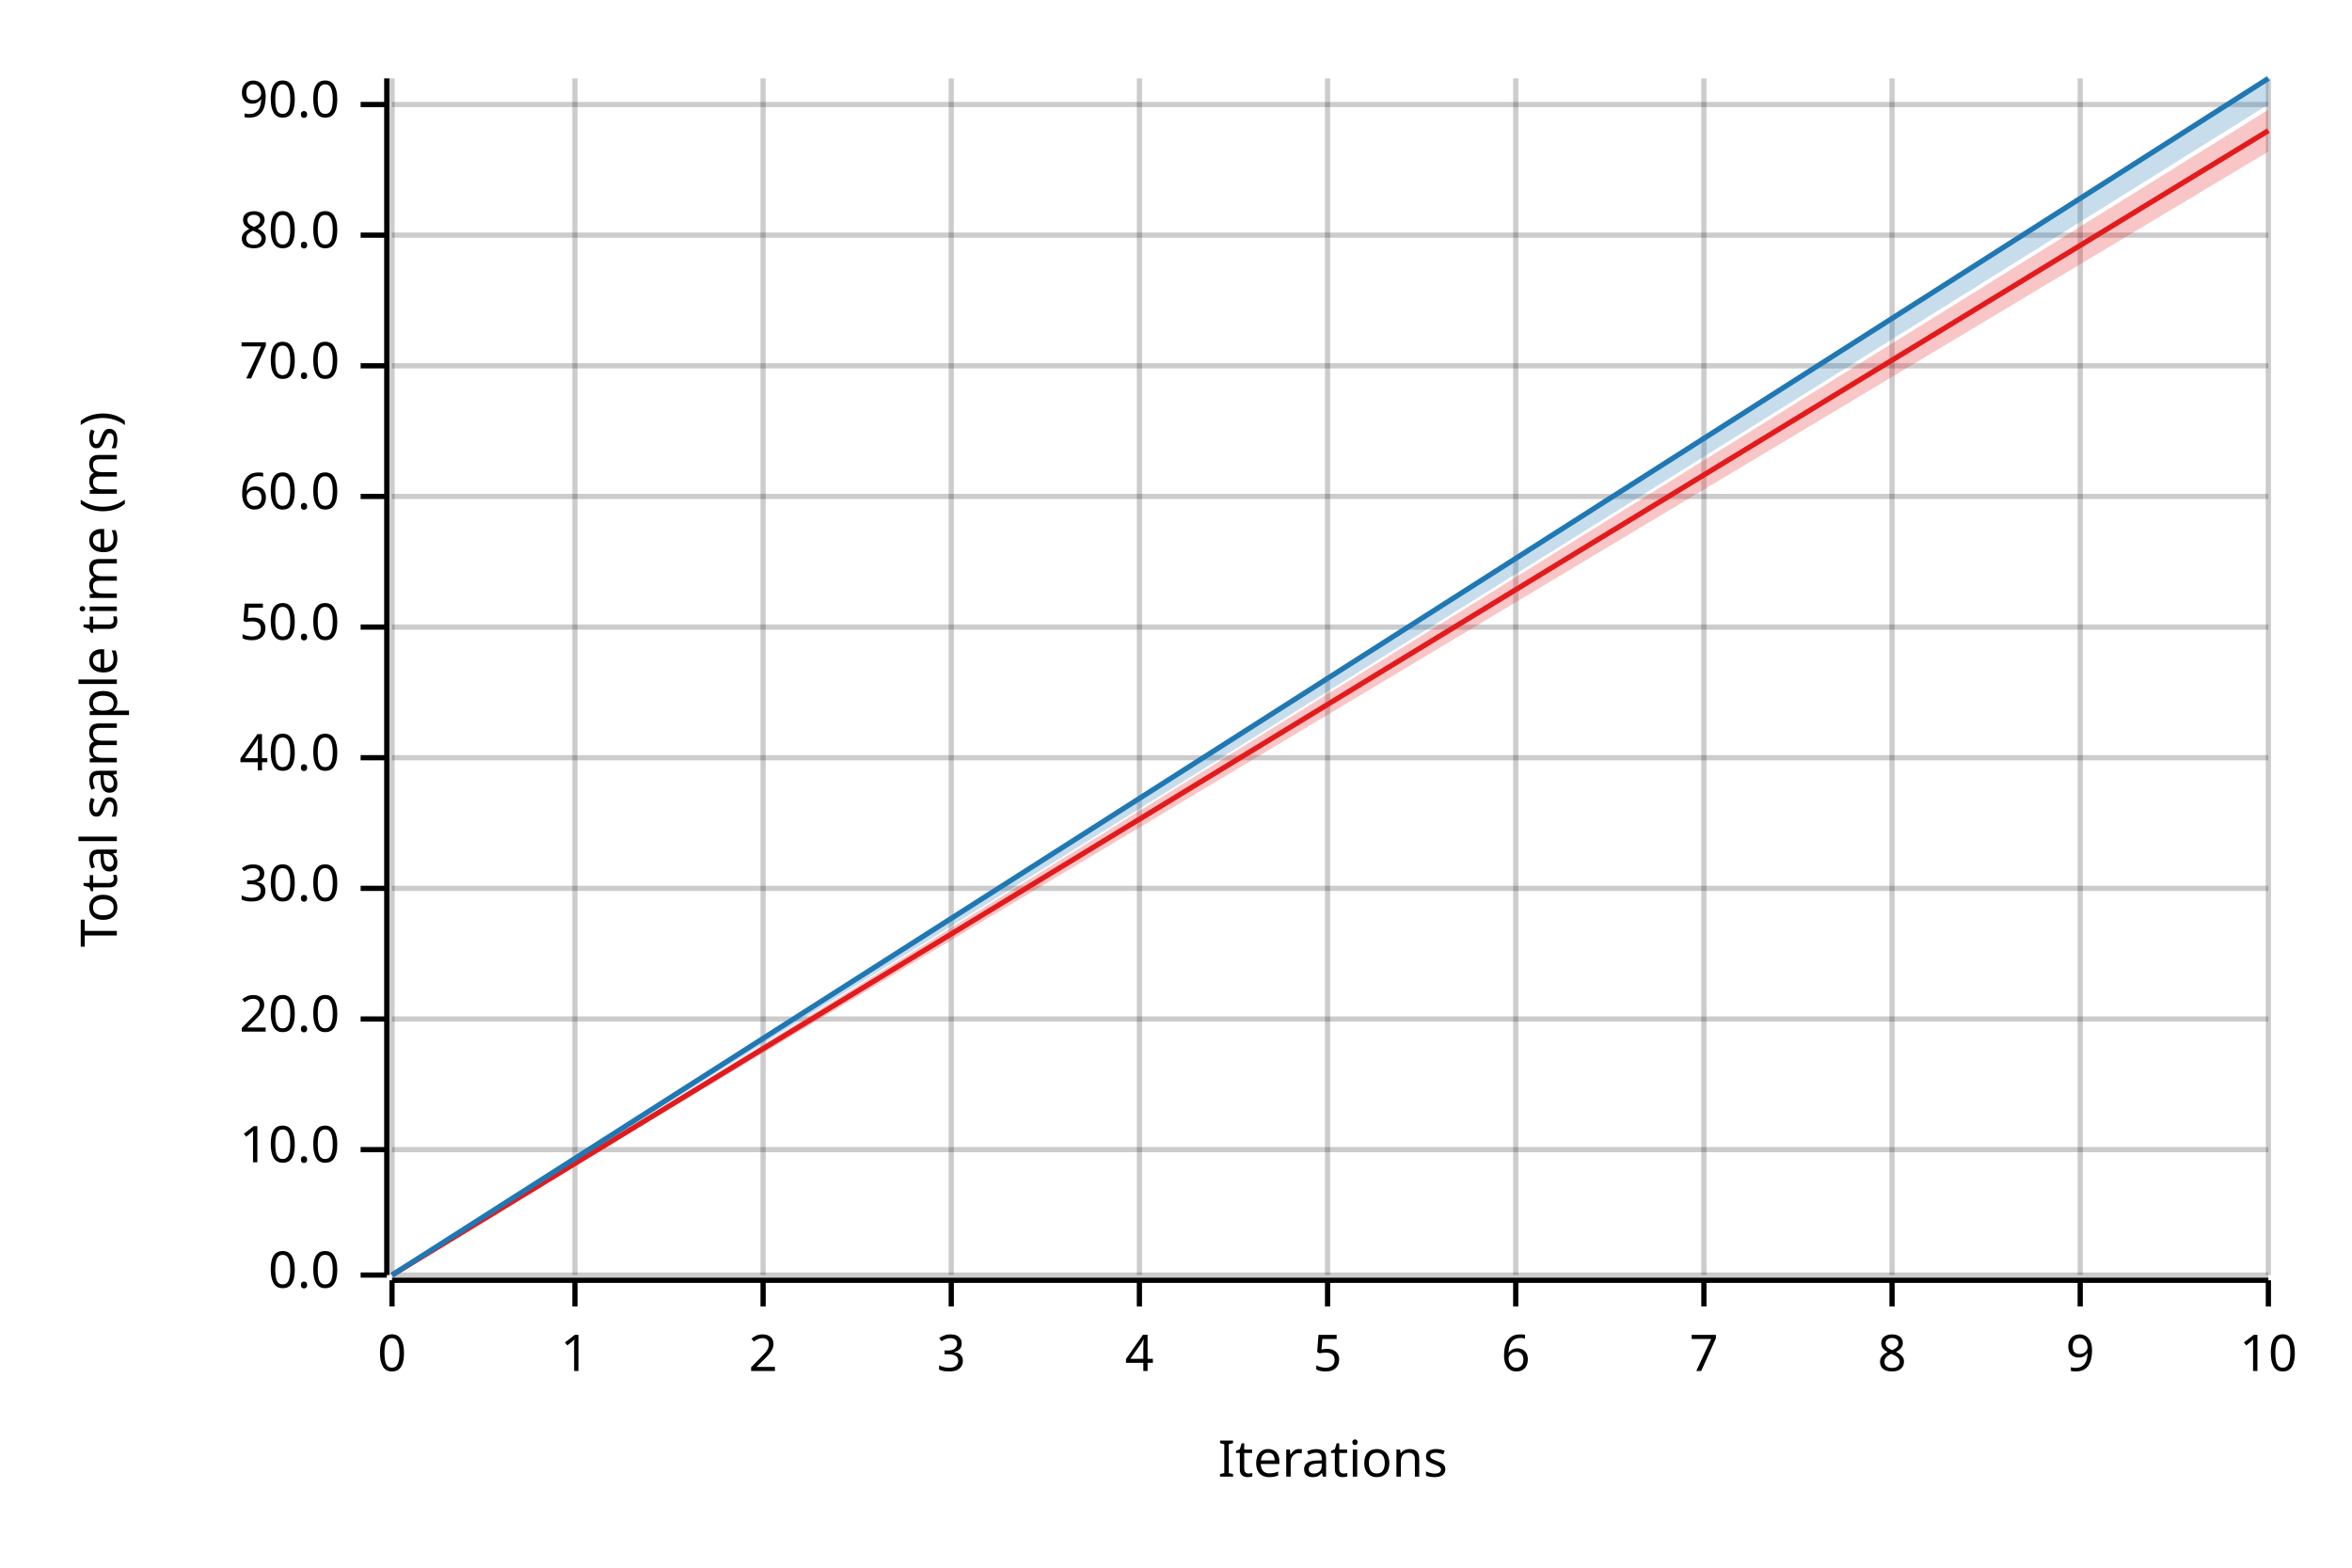
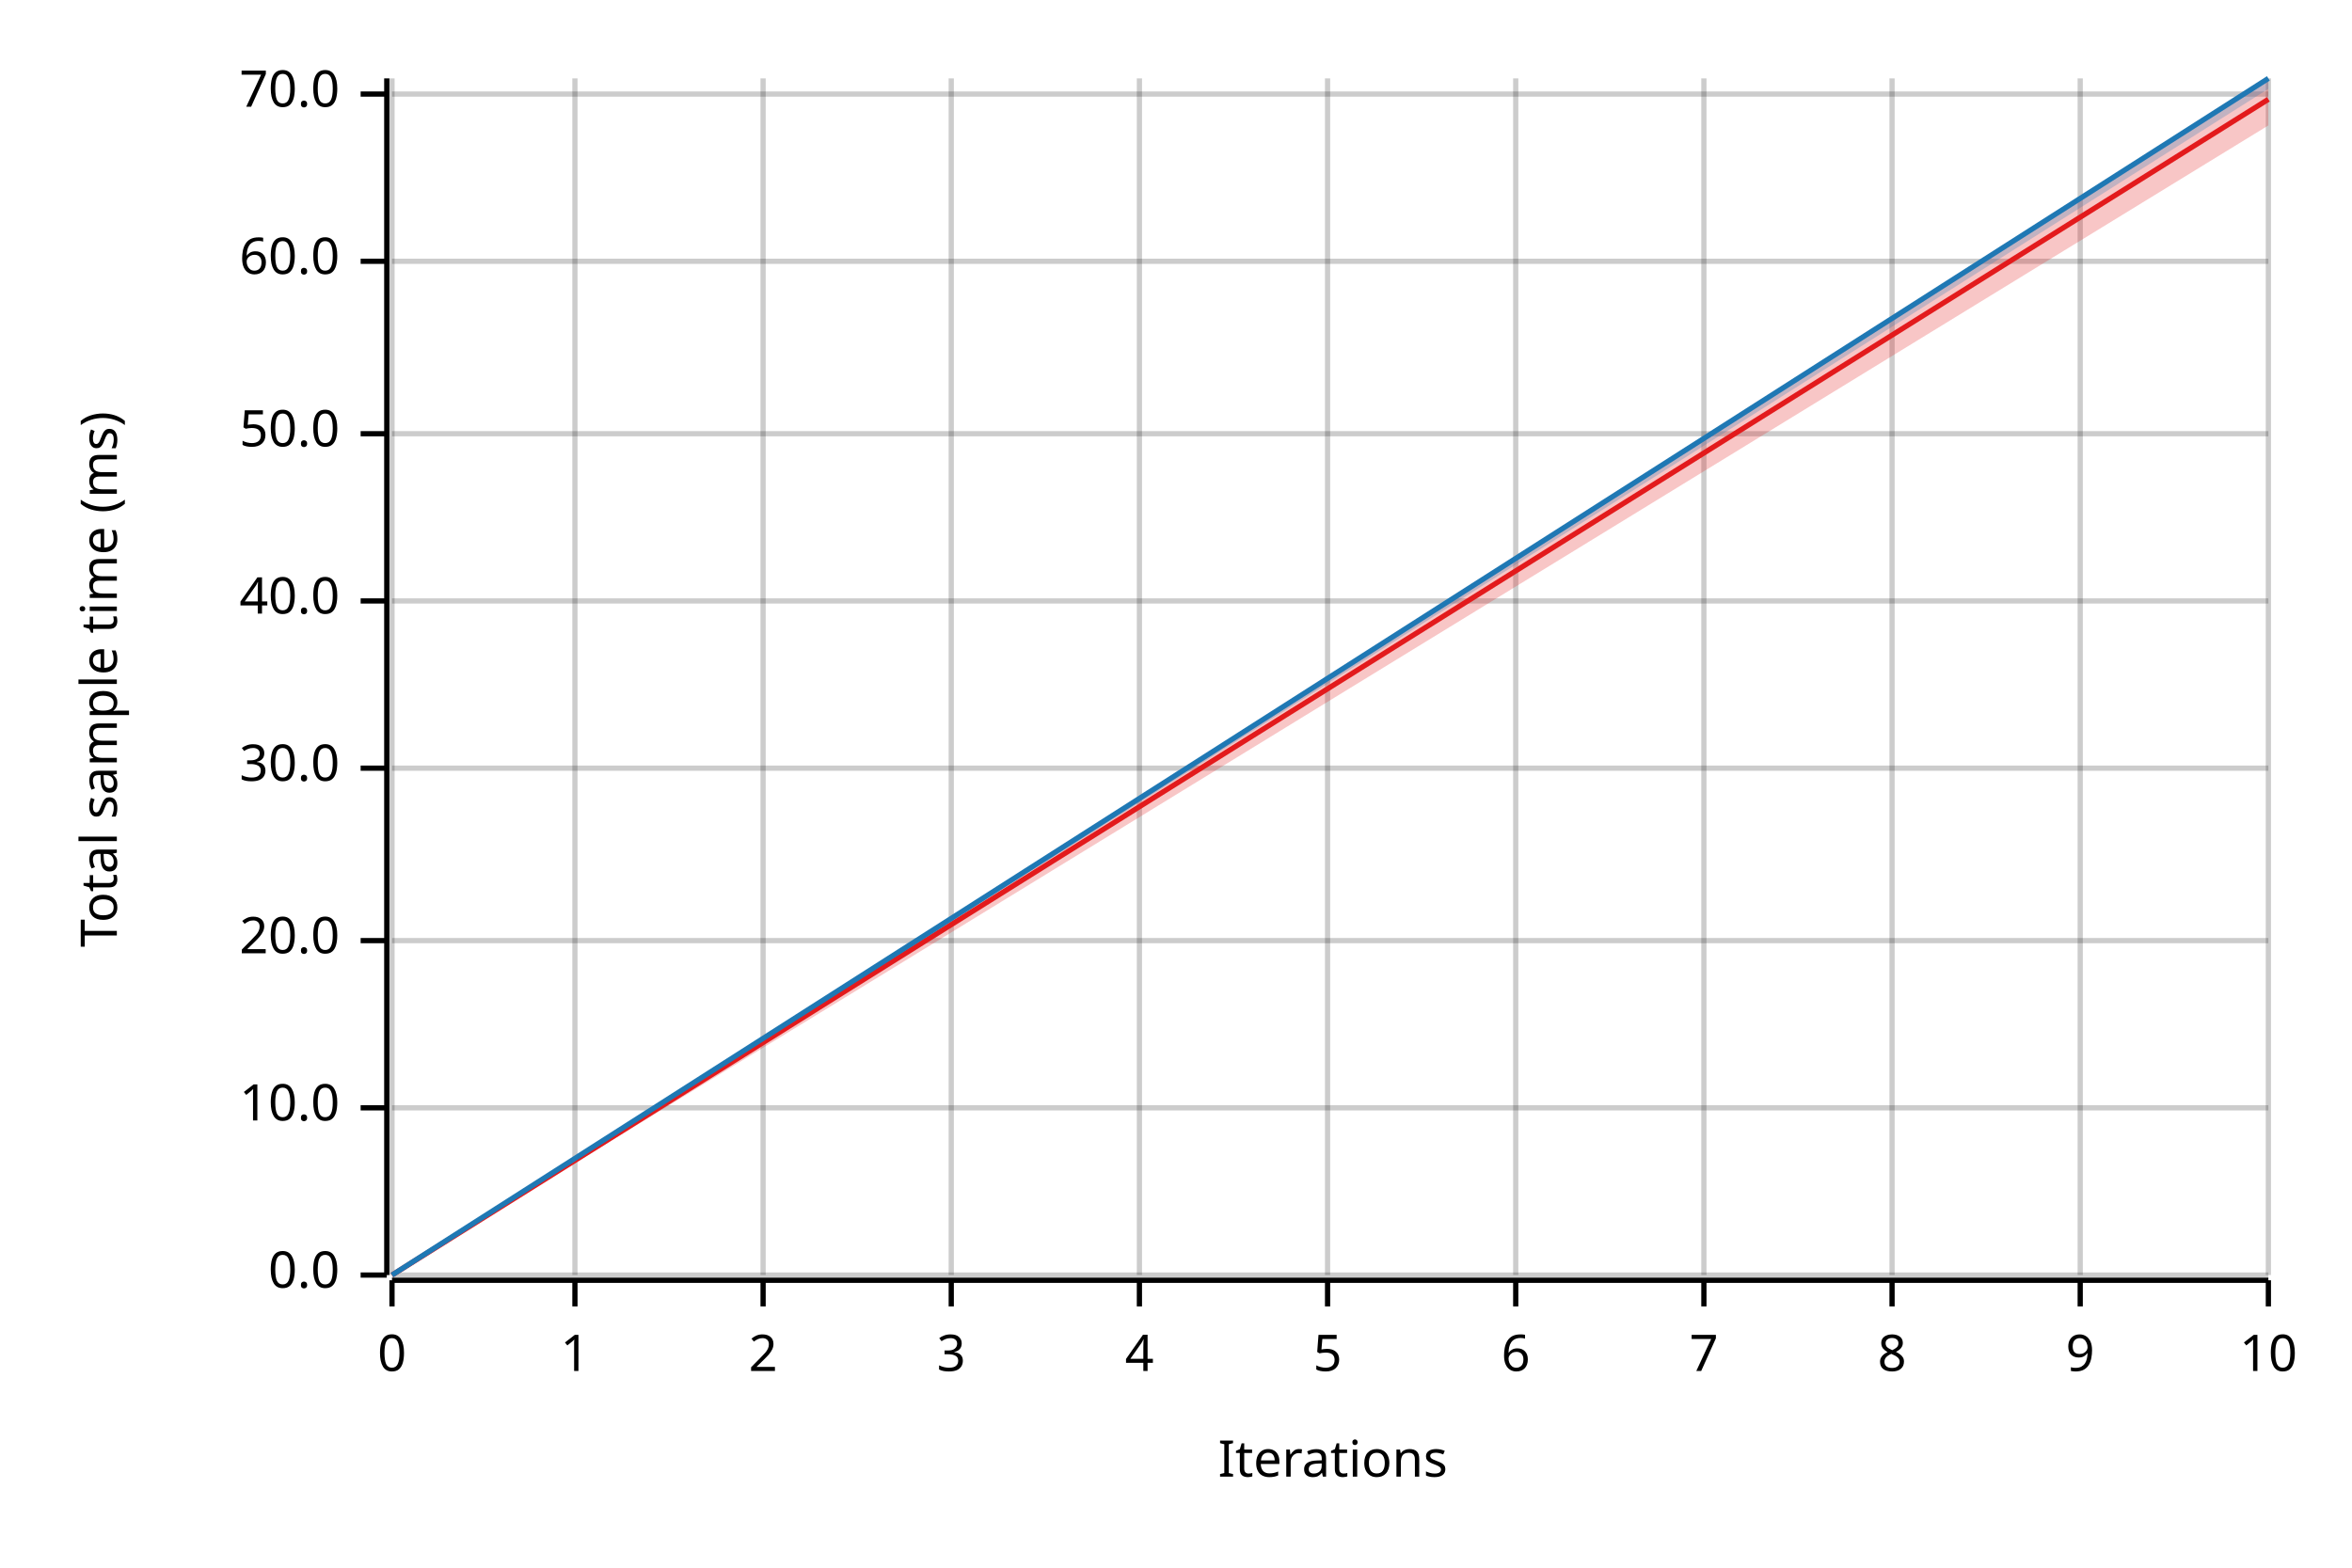
<svg xmlns="http://www.w3.org/2000/svg" width="450" height="300" viewBox="0 0 450 300">
  <text x="15" y="130" dy="0.76em" text-anchor="middle" font-family="sans-serif" font-size="9.677" opacity="1" fill="#000000" transform="rotate(270, 15, 130)">
Total sample time (ms)
</text>
  <text x="255" y="285" dy="-0.5ex" text-anchor="middle" font-family="sans-serif" font-size="9.677" opacity="1" fill="#000000">
Iterations
</text>
  <line opacity="0.2" stroke="#000000" stroke-width="1" x1="75" y1="244" x2="75" y2="15" />
  <line opacity="0.2" stroke="#000000" stroke-width="1" x1="110" y1="244" x2="110" y2="15" />
  <line opacity="0.2" stroke="#000000" stroke-width="1" x1="146" y1="244" x2="146" y2="15" />
  <line opacity="0.2" stroke="#000000" stroke-width="1" x1="182" y1="244" x2="182" y2="15" />
  <line opacity="0.2" stroke="#000000" stroke-width="1" x1="218" y1="244" x2="218" y2="15" />
  <line opacity="0.2" stroke="#000000" stroke-width="1" x1="254" y1="244" x2="254" y2="15" />
  <line opacity="0.2" stroke="#000000" stroke-width="1" x1="290" y1="244" x2="290" y2="15" />
  <line opacity="0.2" stroke="#000000" stroke-width="1" x1="326" y1="244" x2="326" y2="15" />
  <line opacity="0.2" stroke="#000000" stroke-width="1" x1="362" y1="244" x2="362" y2="15" />
  <line opacity="0.2" stroke="#000000" stroke-width="1" x1="398" y1="244" x2="398" y2="15" />
  <line opacity="0.2" stroke="#000000" stroke-width="1" x1="434" y1="244" x2="434" y2="15" />
  <line opacity="0.2" stroke="#000000" stroke-width="1" x1="75" y1="244" x2="434" y2="244" />
-   <line opacity="0.2" stroke="#000000" stroke-width="1" x1="75" y1="220" x2="434" y2="220" />
-   <line opacity="0.2" stroke="#000000" stroke-width="1" x1="75" y1="195" x2="434" y2="195" />
-   <line opacity="0.2" stroke="#000000" stroke-width="1" x1="75" y1="170" x2="434" y2="170" />
-   <line opacity="0.2" stroke="#000000" stroke-width="1" x1="75" y1="145" x2="434" y2="145" />
-   <line opacity="0.2" stroke="#000000" stroke-width="1" x1="75" y1="120" x2="434" y2="120" />
-   <line opacity="0.2" stroke="#000000" stroke-width="1" x1="75" y1="95" x2="434" y2="95" />
-   <line opacity="0.2" stroke="#000000" stroke-width="1" x1="75" y1="70" x2="434" y2="70" />
-   <line opacity="0.2" stroke="#000000" stroke-width="1" x1="75" y1="45" x2="434" y2="45" />
-   <line opacity="0.2" stroke="#000000" stroke-width="1" x1="75" y1="20" x2="434" y2="20" />
+   <line opacity="0.2" stroke="#000000" stroke-width="1" x1="75" y1="212" x2="434" y2="212" />
+   <line opacity="0.2" stroke="#000000" stroke-width="1" x1="75" y1="180" x2="434" y2="180" />
+   <line opacity="0.2" stroke="#000000" stroke-width="1" x1="75" y1="147" x2="434" y2="147" />
+   <line opacity="0.2" stroke="#000000" stroke-width="1" x1="75" y1="115" x2="434" y2="115" />
+   <line opacity="0.2" stroke="#000000" stroke-width="1" x1="75" y1="83" x2="434" y2="83" />
+   <line opacity="0.2" stroke="#000000" stroke-width="1" x1="75" y1="50" x2="434" y2="50" />
+   <line opacity="0.2" stroke="#000000" stroke-width="1" x1="75" y1="18" x2="434" y2="18" />
  <polyline fill="none" opacity="1" stroke="#000000" stroke-width="1" points="74,15 74,244 " />
  <text x="65" y="244" dy="0.5ex" text-anchor="end" font-family="sans-serif" font-size="9.677" opacity="1" fill="#000000">
0.0
</text>
  <polyline fill="none" opacity="1" stroke="#000000" stroke-width="1" points="69,244 74,244 " />
-   <text x="65" y="220" dy="0.5ex" text-anchor="end" font-family="sans-serif" font-size="9.677" opacity="1" fill="#000000">
+   <text x="65" y="212" dy="0.5ex" text-anchor="end" font-family="sans-serif" font-size="9.677" opacity="1" fill="#000000">
10.0
</text>
-   <polyline fill="none" opacity="1" stroke="#000000" stroke-width="1" points="69,220 74,220 " />
-   <text x="65" y="195" dy="0.5ex" text-anchor="end" font-family="sans-serif" font-size="9.677" opacity="1" fill="#000000">
+   <polyline fill="none" opacity="1" stroke="#000000" stroke-width="1" points="69,212 74,212 " />
+   <text x="65" y="180" dy="0.5ex" text-anchor="end" font-family="sans-serif" font-size="9.677" opacity="1" fill="#000000">
20.0
</text>
-   <polyline fill="none" opacity="1" stroke="#000000" stroke-width="1" points="69,195 74,195 " />
-   <text x="65" y="170" dy="0.5ex" text-anchor="end" font-family="sans-serif" font-size="9.677" opacity="1" fill="#000000">
+   <polyline fill="none" opacity="1" stroke="#000000" stroke-width="1" points="69,180 74,180 " />
+   <text x="65" y="147" dy="0.5ex" text-anchor="end" font-family="sans-serif" font-size="9.677" opacity="1" fill="#000000">
30.0
</text>
-   <polyline fill="none" opacity="1" stroke="#000000" stroke-width="1" points="69,170 74,170 " />
-   <text x="65" y="145" dy="0.5ex" text-anchor="end" font-family="sans-serif" font-size="9.677" opacity="1" fill="#000000">
+   <polyline fill="none" opacity="1" stroke="#000000" stroke-width="1" points="69,147 74,147 " />
+   <text x="65" y="115" dy="0.5ex" text-anchor="end" font-family="sans-serif" font-size="9.677" opacity="1" fill="#000000">
40.0
</text>
-   <polyline fill="none" opacity="1" stroke="#000000" stroke-width="1" points="69,145 74,145 " />
-   <text x="65" y="120" dy="0.5ex" text-anchor="end" font-family="sans-serif" font-size="9.677" opacity="1" fill="#000000">
+   <polyline fill="none" opacity="1" stroke="#000000" stroke-width="1" points="69,115 74,115 " />
+   <text x="65" y="83" dy="0.5ex" text-anchor="end" font-family="sans-serif" font-size="9.677" opacity="1" fill="#000000">
50.0
</text>
-   <polyline fill="none" opacity="1" stroke="#000000" stroke-width="1" points="69,120 74,120 " />
-   <text x="65" y="95" dy="0.5ex" text-anchor="end" font-family="sans-serif" font-size="9.677" opacity="1" fill="#000000">
+   <polyline fill="none" opacity="1" stroke="#000000" stroke-width="1" points="69,83 74,83 " />
+   <text x="65" y="50" dy="0.5ex" text-anchor="end" font-family="sans-serif" font-size="9.677" opacity="1" fill="#000000">
60.0
</text>
-   <polyline fill="none" opacity="1" stroke="#000000" stroke-width="1" points="69,95 74,95 " />
-   <text x="65" y="70" dy="0.5ex" text-anchor="end" font-family="sans-serif" font-size="9.677" opacity="1" fill="#000000">
+   <polyline fill="none" opacity="1" stroke="#000000" stroke-width="1" points="69,50 74,50 " />
+   <text x="65" y="18" dy="0.5ex" text-anchor="end" font-family="sans-serif" font-size="9.677" opacity="1" fill="#000000">
70.0
</text>
-   <polyline fill="none" opacity="1" stroke="#000000" stroke-width="1" points="69,70 74,70 " />
-   <text x="65" y="45" dy="0.5ex" text-anchor="end" font-family="sans-serif" font-size="9.677" opacity="1" fill="#000000">
- 80.0
- </text>
-   <polyline fill="none" opacity="1" stroke="#000000" stroke-width="1" points="69,45 74,45 " />
-   <text x="65" y="20" dy="0.5ex" text-anchor="end" font-family="sans-serif" font-size="9.677" opacity="1" fill="#000000">
- 90.0
- </text>
-   <polyline fill="none" opacity="1" stroke="#000000" stroke-width="1" points="69,20 74,20 " />
+   <polyline fill="none" opacity="1" stroke="#000000" stroke-width="1" points="69,18 74,18 " />
  <polyline fill="none" opacity="1" stroke="#000000" stroke-width="1" points="75,245 434,245 " />
  <text x="75" y="255" dy="0.76em" text-anchor="middle" font-family="sans-serif" font-size="9.677" opacity="1" fill="#000000">
0
</text>
  <polyline fill="none" opacity="1" stroke="#000000" stroke-width="1" points="75,245 75,250 " />
  <text x="110" y="255" dy="0.76em" text-anchor="middle" font-family="sans-serif" font-size="9.677" opacity="1" fill="#000000">
1
</text>
  <polyline fill="none" opacity="1" stroke="#000000" stroke-width="1" points="110,245 110,250 " />
  <text x="146" y="255" dy="0.76em" text-anchor="middle" font-family="sans-serif" font-size="9.677" opacity="1" fill="#000000">
2
</text>
  <polyline fill="none" opacity="1" stroke="#000000" stroke-width="1" points="146,245 146,250 " />
  <text x="182" y="255" dy="0.76em" text-anchor="middle" font-family="sans-serif" font-size="9.677" opacity="1" fill="#000000">
3
</text>
  <polyline fill="none" opacity="1" stroke="#000000" stroke-width="1" points="182,245 182,250 " />
  <text x="218" y="255" dy="0.76em" text-anchor="middle" font-family="sans-serif" font-size="9.677" opacity="1" fill="#000000">
4
</text>
  <polyline fill="none" opacity="1" stroke="#000000" stroke-width="1" points="218,245 218,250 " />
  <text x="254" y="255" dy="0.76em" text-anchor="middle" font-family="sans-serif" font-size="9.677" opacity="1" fill="#000000">
5
</text>
  <polyline fill="none" opacity="1" stroke="#000000" stroke-width="1" points="254,245 254,250 " />
  <text x="290" y="255" dy="0.76em" text-anchor="middle" font-family="sans-serif" font-size="9.677" opacity="1" fill="#000000">
6
</text>
  <polyline fill="none" opacity="1" stroke="#000000" stroke-width="1" points="290,245 290,250 " />
  <text x="326" y="255" dy="0.76em" text-anchor="middle" font-family="sans-serif" font-size="9.677" opacity="1" fill="#000000">
7
</text>
  <polyline fill="none" opacity="1" stroke="#000000" stroke-width="1" points="326,245 326,250 " />
  <text x="362" y="255" dy="0.76em" text-anchor="middle" font-family="sans-serif" font-size="9.677" opacity="1" fill="#000000">
8
</text>
  <polyline fill="none" opacity="1" stroke="#000000" stroke-width="1" points="362,245 362,250 " />
  <text x="398" y="255" dy="0.76em" text-anchor="middle" font-family="sans-serif" font-size="9.677" opacity="1" fill="#000000">
9
</text>
  <polyline fill="none" opacity="1" stroke="#000000" stroke-width="1" points="398,245 398,250 " />
  <text x="434" y="255" dy="0.76em" text-anchor="middle" font-family="sans-serif" font-size="9.677" opacity="1" fill="#000000">
10
</text>
  <polyline fill="none" opacity="1" stroke="#000000" stroke-width="1" points="434,245 434,250 " />
-   <polyline fill="none" opacity="1" stroke="#E31A1C" stroke-width="1" points="75,244 434,25 " />
-   <polygon opacity="0.25" fill="#E31A1C" points="75,244 434,29 434,21 " />
+   <polyline fill="none" opacity="1" stroke="#E31A1C" stroke-width="1" points="75,244 434,19 " />
+   <polygon opacity="0.25" fill="#E31A1C" points="75,244 434,24 434,15 " />
  <polyline fill="none" opacity="1" stroke="#1F78B4" stroke-width="1" points="75,244 434,15 " />
-   <polygon opacity="0.25" fill="#1F78B4" points="75,244 434,20 434,15 " />
+   <polygon opacity="0.25" fill="#1F78B4" points="75,244 434,17 434,15 " />
</svg>
